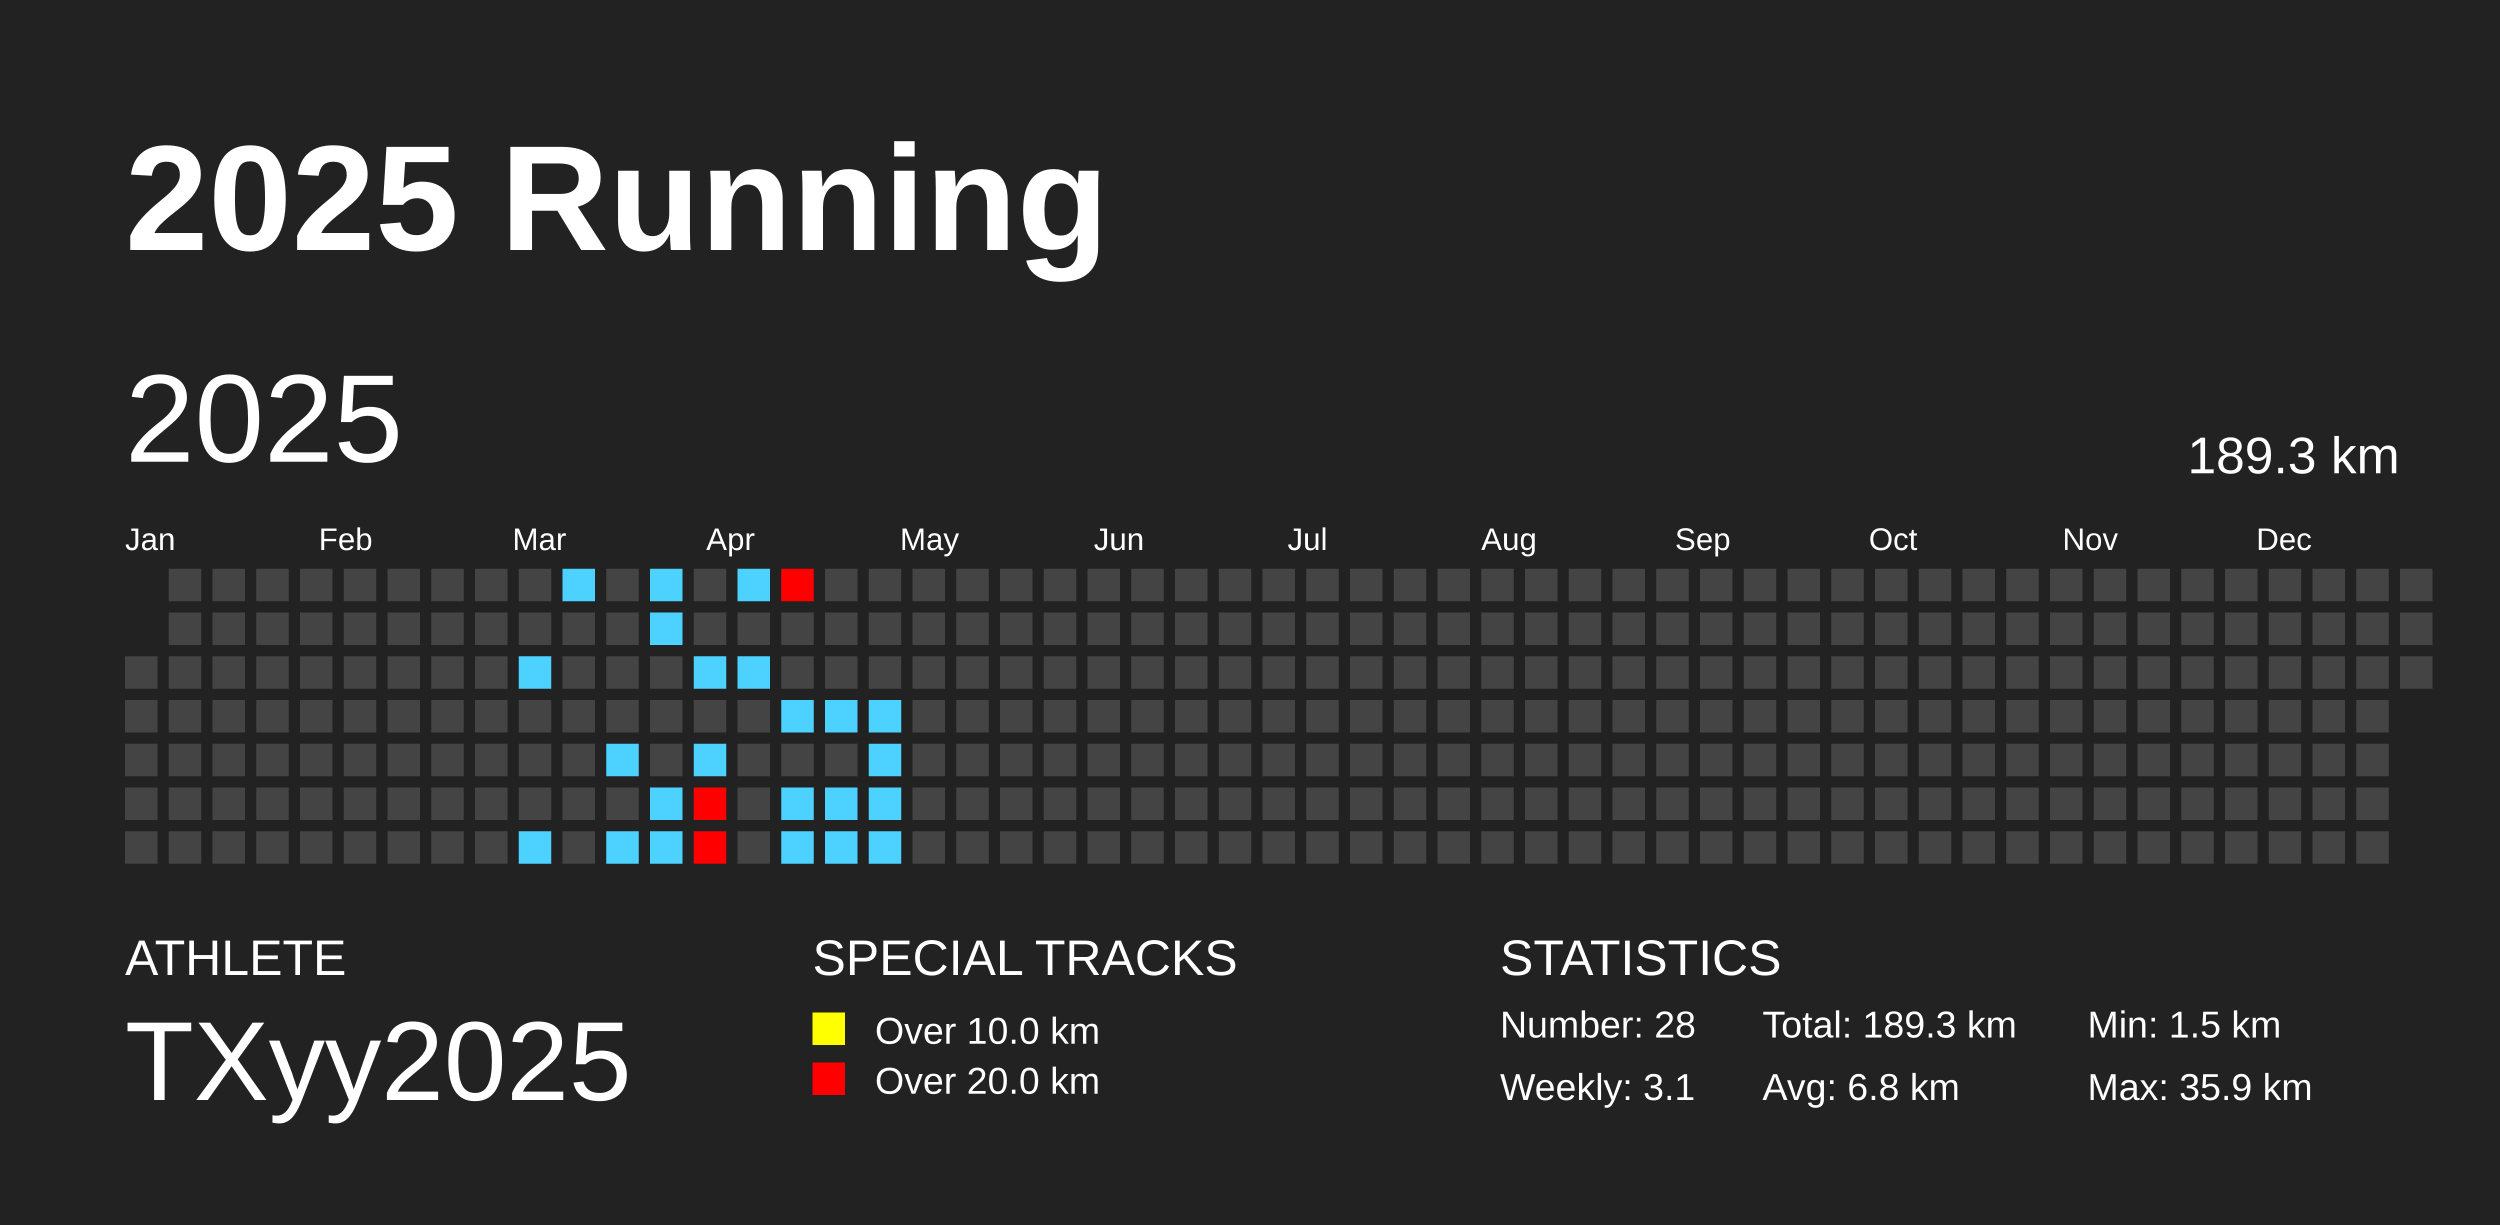
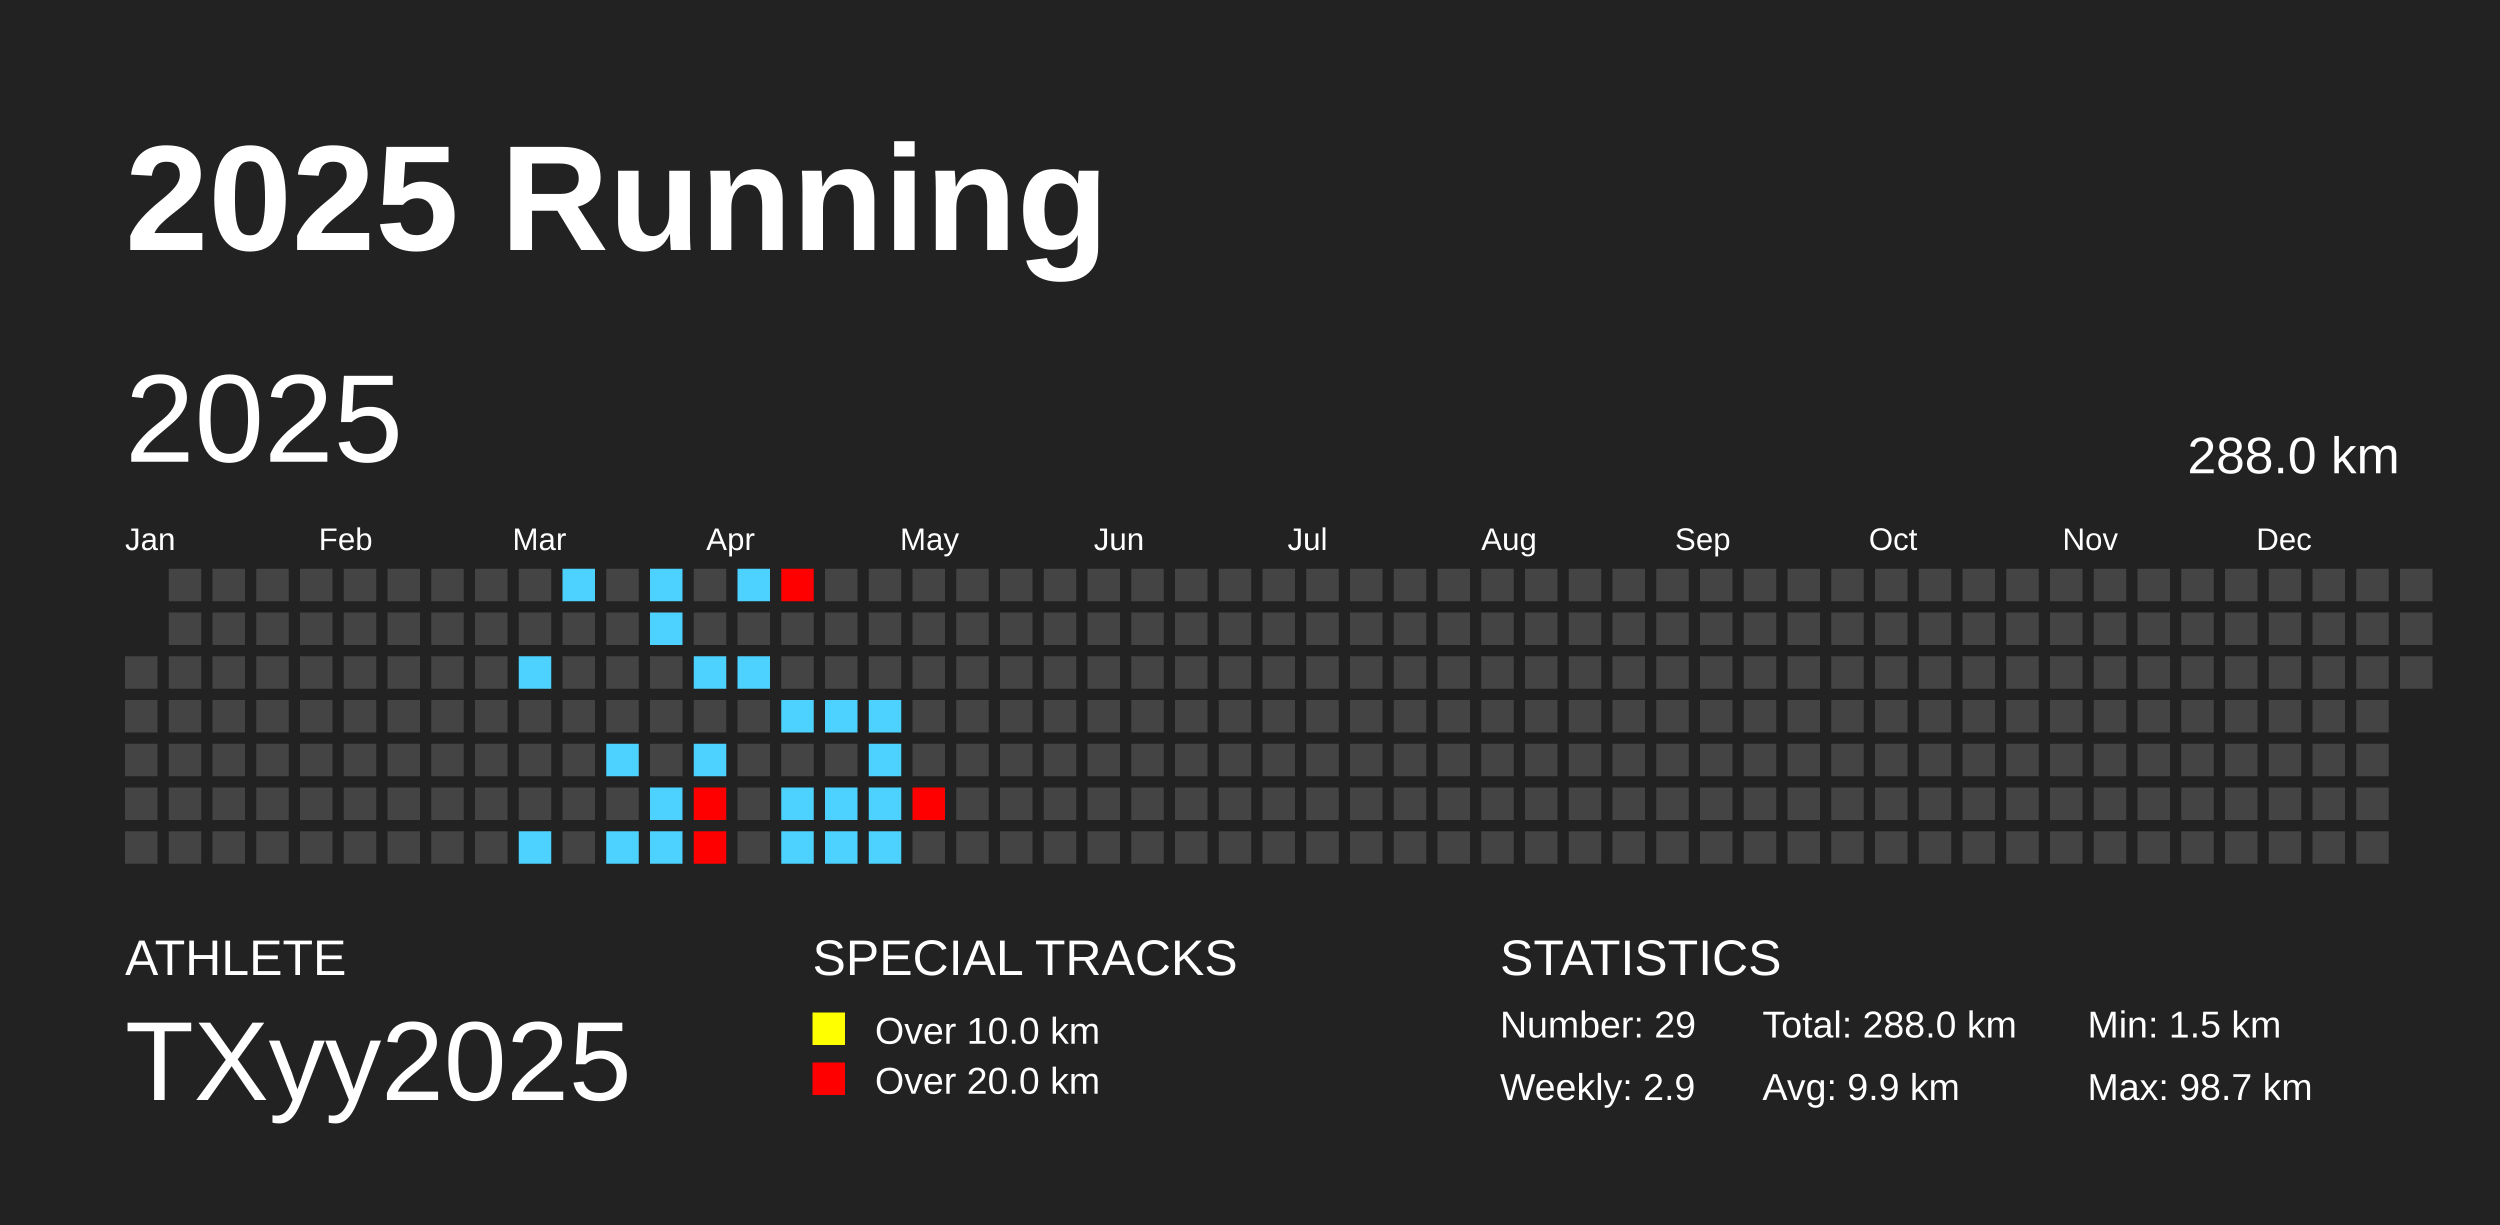
<svg xmlns="http://www.w3.org/2000/svg" baseProfile="full" height="98mm" version="1.1" viewBox="0,0,200,98" width="200mm">
  <defs />
  <rect fill="#222222" height="98" width="200" x="0" y="0" />
  <text fill="#FFFFFF" style="font-size:12px; font-family:Arial; font-weight:bold;" x="10" y="20">2025 Running</text>
  <text fill="#FFFFFF" style="font-size:4px; font-family:Arial" x="10" y="78">ATHLETE</text>
  <text fill="#FFFFFF" style="font-size:9px; font-family:Arial" x="10" y="88">TXyy2025</text>
  <text fill="#FFFFFF" style="font-size:4px; font-family:Arial" x="65" y="78">SPECIAL TRACKS</text>
  <rect fill="yellow" height="2.6" width="2.6" x="65" y="81" />
  <text fill="#FFFFFF" style="font-size:3px; font-family:Arial" x="70" y="83.5">Over 10.0 km</text>
  <rect fill="red" height="2.6" width="2.6" x="65" y="85" />
  <text fill="#FFFFFF" style="font-size:3px; font-family:Arial" x="70" y="87.5">Over 20.0 km</text>
  <text fill="#FFFFFF" style="font-size:4px; font-family:Arial" x="120" y="78">STATISTICS</text>
-   <text fill="#FFFFFF" style="font-size:3px; font-family:Arial" x="120" y="83">Number: 28</text>
-   <text fill="#FFFFFF" style="font-size:3px; font-family:Arial" x="120" y="88">Weekly: 3.1</text>
-   <text fill="#FFFFFF" style="font-size:3px; font-family:Arial" x="141" y="83">Total: 189.3 km</text>
-   <text fill="#FFFFFF" style="font-size:3px; font-family:Arial" x="141" y="88">Avg: 6.8 km</text>
+   <text fill="#FFFFFF" style="font-size:3px; font-family:Arial" x="120" y="83">Number: 29</text>
+   <text fill="#FFFFFF" style="font-size:3px; font-family:Arial" x="120" y="88">Weekly: 2.9</text>
+   <text fill="#FFFFFF" style="font-size:3px; font-family:Arial" x="141" y="83">Total: 288.0 km</text>
+   <text fill="#FFFFFF" style="font-size:3px; font-family:Arial" x="141" y="88">Avg: 9.9 km</text>
  <text fill="#FFFFFF" style="font-size:3px; font-family:Arial" x="167" y="83">Min: 1.5 km</text>
-   <text fill="#FFFFFF" style="font-size:3px; font-family:Arial" x="167" y="88">Max: 35.9 km</text>
+   <text fill="#FFFFFF" style="font-size:3px; font-family:Arial" x="167" y="88">Max: 98.7 km</text>
  <text dominant-baseline="hanging" fill="#FFFFFF" style="font-size:10.0px; font-family:Arial;" x="10" y="30">2025</text>
-   <text dominant-baseline="hanging" fill="#FFFFFF" style="font-size:4.125px; font-family:Arial;" x="175" y="35">189.3 km</text>
+   <text dominant-baseline="hanging" fill="#FFFFFF" style="font-size:4.125px; font-family:Arial;" x="175" y="35">288.0 km</text>
  <text fill="#FFFFFF" style="font-size:2.5px; font-family:Arial" x="10.0" y="44">Jan</text>
  <text fill="#FFFFFF" style="font-size:2.5px; font-family:Arial" x="25.5" y="44">Feb</text>
  <text fill="#FFFFFF" style="font-size:2.5px; font-family:Arial" x="41.0" y="44">Mar</text>
  <text fill="#FFFFFF" style="font-size:2.5px; font-family:Arial" x="56.5" y="44">Apr</text>
  <text fill="#FFFFFF" style="font-size:2.5px; font-family:Arial" x="72.0" y="44">May</text>
  <text fill="#FFFFFF" style="font-size:2.5px; font-family:Arial" x="87.5" y="44">Jun</text>
  <text fill="#FFFFFF" style="font-size:2.5px; font-family:Arial" x="103.0" y="44">Jul</text>
  <text fill="#FFFFFF" style="font-size:2.5px; font-family:Arial" x="118.5" y="44">Aug</text>
  <text fill="#FFFFFF" style="font-size:2.5px; font-family:Arial" x="134.0" y="44">Sep</text>
  <text fill="#FFFFFF" style="font-size:2.5px; font-family:Arial" x="149.5" y="44">Oct</text>
  <text fill="#FFFFFF" style="font-size:2.5px; font-family:Arial" x="165.0" y="44">Nov</text>
  <text fill="#FFFFFF" style="font-size:2.5px; font-family:Arial" x="180.5" y="44">Dec</text>
  <rect fill="#444444" height="2.6" width="2.6" x="10.0" y="52.5" />
  <rect fill="#444444" height="2.6" width="2.6" x="10.0" y="56.0" />
  <rect fill="#444444" height="2.6" width="2.6" x="10.0" y="59.5" />
  <rect fill="#444444" height="2.6" width="2.6" x="10.0" y="63.0" />
  <rect fill="#444444" height="2.6" width="2.6" x="10.0" y="66.5" />
  <rect fill="#444444" height="2.6" width="2.6" x="13.5" y="45.5" />
  <rect fill="#444444" height="2.6" width="2.6" x="13.5" y="49.0" />
  <rect fill="#444444" height="2.6" width="2.6" x="13.5" y="52.5" />
  <rect fill="#444444" height="2.6" width="2.6" x="13.5" y="56.0" />
  <rect fill="#444444" height="2.6" width="2.6" x="13.5" y="59.5" />
  <rect fill="#444444" height="2.6" width="2.6" x="13.5" y="63.0" />
  <rect fill="#444444" height="2.6" width="2.6" x="13.5" y="66.5" />
  <rect fill="#444444" height="2.6" width="2.6" x="17.0" y="45.5" />
  <rect fill="#444444" height="2.6" width="2.6" x="17.0" y="49.0" />
  <rect fill="#444444" height="2.6" width="2.6" x="17.0" y="52.5" />
  <rect fill="#444444" height="2.6" width="2.6" x="17.0" y="56.0" />
  <rect fill="#444444" height="2.6" width="2.6" x="17.0" y="59.5" />
  <rect fill="#444444" height="2.6" width="2.6" x="17.0" y="63.0" />
  <rect fill="#444444" height="2.6" width="2.6" x="17.0" y="66.5" />
  <rect fill="#444444" height="2.6" width="2.6" x="20.5" y="45.5" />
  <rect fill="#444444" height="2.6" width="2.6" x="20.5" y="49.0" />
  <rect fill="#444444" height="2.6" width="2.6" x="20.5" y="52.5" />
  <rect fill="#444444" height="2.6" width="2.6" x="20.5" y="56.0" />
  <rect fill="#444444" height="2.6" width="2.6" x="20.5" y="59.5" />
  <rect fill="#444444" height="2.6" width="2.6" x="20.5" y="63.0" />
  <rect fill="#444444" height="2.6" width="2.6" x="20.5" y="66.5" />
  <rect fill="#444444" height="2.6" width="2.6" x="24.0" y="45.5" />
  <rect fill="#444444" height="2.6" width="2.6" x="24.0" y="49.0" />
  <rect fill="#444444" height="2.6" width="2.6" x="24.0" y="52.5" />
  <rect fill="#444444" height="2.6" width="2.6" x="24.0" y="56.0" />
  <rect fill="#444444" height="2.6" width="2.6" x="24.0" y="59.5" />
  <rect fill="#444444" height="2.6" width="2.6" x="24.0" y="63.0" />
  <rect fill="#444444" height="2.6" width="2.6" x="24.0" y="66.5" />
  <rect fill="#444444" height="2.6" width="2.6" x="27.5" y="45.5" />
  <rect fill="#444444" height="2.6" width="2.6" x="27.5" y="49.0" />
  <rect fill="#444444" height="2.6" width="2.6" x="27.5" y="52.5" />
  <rect fill="#444444" height="2.6" width="2.6" x="27.5" y="56.0" />
  <rect fill="#444444" height="2.6" width="2.6" x="27.5" y="59.5" />
  <rect fill="#444444" height="2.6" width="2.6" x="27.5" y="63.0" />
  <rect fill="#444444" height="2.6" width="2.6" x="27.5" y="66.5" />
  <rect fill="#444444" height="2.6" width="2.6" x="31.0" y="45.5" />
  <rect fill="#444444" height="2.6" width="2.6" x="31.0" y="49.0" />
  <rect fill="#444444" height="2.6" width="2.6" x="31.0" y="52.5" />
  <rect fill="#444444" height="2.6" width="2.6" x="31.0" y="56.0" />
  <rect fill="#444444" height="2.6" width="2.6" x="31.0" y="59.5" />
  <rect fill="#444444" height="2.6" width="2.6" x="31.0" y="63.0" />
  <rect fill="#444444" height="2.6" width="2.6" x="31.0" y="66.5" />
  <rect fill="#444444" height="2.6" width="2.6" x="34.5" y="45.5" />
  <rect fill="#444444" height="2.6" width="2.6" x="34.5" y="49.0" />
  <rect fill="#444444" height="2.6" width="2.6" x="34.5" y="52.5" />
  <rect fill="#444444" height="2.6" width="2.6" x="34.5" y="56.0" />
  <rect fill="#444444" height="2.6" width="2.6" x="34.5" y="59.5" />
  <rect fill="#444444" height="2.6" width="2.6" x="34.5" y="63.0" />
  <rect fill="#444444" height="2.6" width="2.6" x="34.5" y="66.5" />
  <rect fill="#444444" height="2.6" width="2.6" x="38.0" y="45.5" />
  <rect fill="#444444" height="2.6" width="2.6" x="38.0" y="49.0" />
  <rect fill="#444444" height="2.6" width="2.6" x="38.0" y="52.5" />
  <rect fill="#444444" height="2.6" width="2.6" x="38.0" y="56.0" />
  <rect fill="#444444" height="2.6" width="2.6" x="38.0" y="59.5" />
  <rect fill="#444444" height="2.6" width="2.6" x="38.0" y="63.0" />
  <rect fill="#444444" height="2.6" width="2.6" x="38.0" y="66.5" />
  <rect fill="#444444" height="2.6" width="2.6" x="41.5" y="45.5" />
  <rect fill="#444444" height="2.6" width="2.6" x="41.5" y="49.0" />
  <rect fill="#4dd2ff" height="2.6" width="2.6" x="41.5" y="52.5" />
  <rect fill="#444444" height="2.6" width="2.6" x="41.5" y="56.0" />
  <rect fill="#444444" height="2.6" width="2.6" x="41.5" y="59.5" />
  <rect fill="#444444" height="2.6" width="2.6" x="41.5" y="63.0" />
  <rect fill="#4dd2ff" height="2.6" width="2.6" x="41.5" y="66.5" />
  <rect fill="#4dd2ff" height="2.6" width="2.6" x="45.0" y="45.5" />
  <rect fill="#444444" height="2.6" width="2.6" x="45.0" y="49.0" />
  <rect fill="#444444" height="2.6" width="2.6" x="45.0" y="52.5" />
  <rect fill="#444444" height="2.6" width="2.6" x="45.0" y="56.0" />
  <rect fill="#444444" height="2.6" width="2.6" x="45.0" y="59.5" />
  <rect fill="#444444" height="2.6" width="2.6" x="45.0" y="63.0" />
  <rect fill="#444444" height="2.6" width="2.6" x="45.0" y="66.5" />
  <rect fill="#444444" height="2.6" width="2.6" x="48.5" y="45.5" />
  <rect fill="#444444" height="2.6" width="2.6" x="48.5" y="49.0" />
  <rect fill="#444444" height="2.6" width="2.6" x="48.5" y="52.5" />
  <rect fill="#444444" height="2.6" width="2.6" x="48.5" y="56.0" />
  <rect fill="#4dd2ff" height="2.6" width="2.6" x="48.5" y="59.5" />
  <rect fill="#444444" height="2.6" width="2.6" x="48.5" y="63.0" />
  <rect fill="#4dd2ff" height="2.6" width="2.6" x="48.5" y="66.5" />
  <rect fill="#4dd2ff" height="2.6" width="2.6" x="52.0" y="45.5" />
  <rect fill="#4dd2ff" height="2.6" width="2.6" x="52.0" y="49.0" />
  <rect fill="#444444" height="2.6" width="2.6" x="52.0" y="52.5" />
  <rect fill="#444444" height="2.6" width="2.6" x="52.0" y="56.0" />
  <rect fill="#444444" height="2.6" width="2.6" x="52.0" y="59.5" />
  <rect fill="#4dd2ff" height="2.6" width="2.6" x="52.0" y="63.0" />
  <rect fill="#4dd2ff" height="2.6" width="2.6" x="52.0" y="66.5" />
  <rect fill="#444444" height="2.6" width="2.6" x="55.5" y="45.5" />
  <rect fill="#444444" height="2.6" width="2.6" x="55.5" y="49.0" />
  <rect fill="#4dd2ff" height="2.6" width="2.6" x="55.5" y="52.5" />
  <rect fill="#444444" height="2.6" width="2.6" x="55.5" y="56.0" />
  <rect fill="#4dd2ff" height="2.6" width="2.6" x="55.5" y="59.5" />
  <rect fill="red" height="2.6" width="2.6" x="55.5" y="63.0" />
  <rect fill="red" height="2.6" width="2.6" x="55.5" y="66.5" />
  <rect fill="#4dd2ff" height="2.6" width="2.6" x="59.0" y="45.5" />
  <rect fill="#444444" height="2.6" width="2.6" x="59.0" y="49.0" />
  <rect fill="#4dd2ff" height="2.6" width="2.6" x="59.0" y="52.5" />
  <rect fill="#444444" height="2.6" width="2.6" x="59.0" y="56.0" />
  <rect fill="#444444" height="2.6" width="2.6" x="59.0" y="59.5" />
  <rect fill="#444444" height="2.6" width="2.6" x="59.0" y="63.0" />
  <rect fill="#444444" height="2.6" width="2.6" x="59.0" y="66.5" />
  <rect fill="red" height="2.6" width="2.6" x="62.5" y="45.5" />
  <rect fill="#444444" height="2.6" width="2.6" x="62.5" y="49.0" />
  <rect fill="#444444" height="2.6" width="2.6" x="62.5" y="52.5" />
  <rect fill="#4dd2ff" height="2.6" width="2.6" x="62.5" y="56.0" />
  <rect fill="#444444" height="2.6" width="2.6" x="62.5" y="59.5" />
  <rect fill="#4dd2ff" height="2.6" width="2.6" x="62.5" y="63.0" />
  <rect fill="#4dd2ff" height="2.6" width="2.6" x="62.5" y="66.5" />
  <rect fill="#444444" height="2.6" width="2.6" x="66.0" y="45.5" />
  <rect fill="#444444" height="2.6" width="2.6" x="66.0" y="49.0" />
  <rect fill="#444444" height="2.6" width="2.6" x="66.0" y="52.5" />
  <rect fill="#4dd2ff" height="2.6" width="2.6" x="66.0" y="56.0" />
  <rect fill="#444444" height="2.6" width="2.6" x="66.0" y="59.5" />
  <rect fill="#4dd2ff" height="2.6" width="2.6" x="66.0" y="63.0" />
  <rect fill="#4dd2ff" height="2.6" width="2.6" x="66.0" y="66.5" />
  <rect fill="#444444" height="2.6" width="2.6" x="69.5" y="45.5" />
  <rect fill="#444444" height="2.6" width="2.6" x="69.5" y="49.0" />
  <rect fill="#444444" height="2.6" width="2.6" x="69.5" y="52.5" />
  <rect fill="#4dd2ff" height="2.6" width="2.6" x="69.5" y="56.0" />
  <rect fill="#4dd2ff" height="2.6" width="2.6" x="69.5" y="59.5" />
  <rect fill="#4dd2ff" height="2.6" width="2.6" x="69.5" y="63.0" />
  <rect fill="#4dd2ff" height="2.6" width="2.6" x="69.5" y="66.5" />
  <rect fill="#444444" height="2.6" width="2.6" x="73.0" y="45.5" />
  <rect fill="#444444" height="2.6" width="2.6" x="73.0" y="49.0" />
  <rect fill="#444444" height="2.6" width="2.6" x="73.0" y="52.5" />
  <rect fill="#444444" height="2.6" width="2.6" x="73.0" y="56.0" />
  <rect fill="#444444" height="2.6" width="2.6" x="73.0" y="59.5" />
-   <rect fill="#444444" height="2.6" width="2.6" x="73.0" y="63.0" />
+   <rect fill="red" height="2.6" width="2.6" x="73.0" y="63.0" />
  <rect fill="#444444" height="2.6" width="2.6" x="73.0" y="66.5" />
  <rect fill="#444444" height="2.6" width="2.6" x="76.5" y="45.5" />
  <rect fill="#444444" height="2.6" width="2.6" x="76.5" y="49.0" />
  <rect fill="#444444" height="2.6" width="2.6" x="76.5" y="52.5" />
  <rect fill="#444444" height="2.6" width="2.6" x="76.5" y="56.0" />
  <rect fill="#444444" height="2.6" width="2.6" x="76.5" y="59.5" />
  <rect fill="#444444" height="2.6" width="2.6" x="76.5" y="63.0" />
  <rect fill="#444444" height="2.6" width="2.6" x="76.5" y="66.5" />
  <rect fill="#444444" height="2.6" width="2.6" x="80.0" y="45.5" />
  <rect fill="#444444" height="2.6" width="2.6" x="80.0" y="49.0" />
  <rect fill="#444444" height="2.6" width="2.6" x="80.0" y="52.5" />
  <rect fill="#444444" height="2.6" width="2.6" x="80.0" y="56.0" />
  <rect fill="#444444" height="2.6" width="2.6" x="80.0" y="59.5" />
  <rect fill="#444444" height="2.6" width="2.6" x="80.0" y="63.0" />
  <rect fill="#444444" height="2.6" width="2.6" x="80.0" y="66.5" />
  <rect fill="#444444" height="2.6" width="2.6" x="83.5" y="45.5" />
  <rect fill="#444444" height="2.6" width="2.6" x="83.5" y="49.0" />
  <rect fill="#444444" height="2.6" width="2.6" x="83.5" y="52.5" />
  <rect fill="#444444" height="2.6" width="2.6" x="83.5" y="56.0" />
  <rect fill="#444444" height="2.6" width="2.6" x="83.5" y="59.5" />
  <rect fill="#444444" height="2.6" width="2.6" x="83.5" y="63.0" />
  <rect fill="#444444" height="2.6" width="2.6" x="83.5" y="66.5" />
  <rect fill="#444444" height="2.6" width="2.6" x="87.0" y="45.5" />
  <rect fill="#444444" height="2.6" width="2.6" x="87.0" y="49.0" />
  <rect fill="#444444" height="2.6" width="2.6" x="87.0" y="52.5" />
  <rect fill="#444444" height="2.6" width="2.6" x="87.0" y="56.0" />
  <rect fill="#444444" height="2.6" width="2.6" x="87.0" y="59.5" />
  <rect fill="#444444" height="2.6" width="2.6" x="87.0" y="63.0" />
  <rect fill="#444444" height="2.6" width="2.6" x="87.0" y="66.5" />
  <rect fill="#444444" height="2.6" width="2.6" x="90.5" y="45.5" />
  <rect fill="#444444" height="2.6" width="2.6" x="90.5" y="49.0" />
  <rect fill="#444444" height="2.6" width="2.6" x="90.5" y="52.5" />
  <rect fill="#444444" height="2.6" width="2.6" x="90.5" y="56.0" />
  <rect fill="#444444" height="2.6" width="2.6" x="90.5" y="59.5" />
  <rect fill="#444444" height="2.6" width="2.6" x="90.5" y="63.0" />
  <rect fill="#444444" height="2.6" width="2.6" x="90.5" y="66.5" />
  <rect fill="#444444" height="2.6" width="2.6" x="94.0" y="45.5" />
  <rect fill="#444444" height="2.6" width="2.6" x="94.0" y="49.0" />
  <rect fill="#444444" height="2.6" width="2.6" x="94.0" y="52.5" />
  <rect fill="#444444" height="2.6" width="2.6" x="94.0" y="56.0" />
  <rect fill="#444444" height="2.6" width="2.6" x="94.0" y="59.5" />
  <rect fill="#444444" height="2.6" width="2.6" x="94.0" y="63.0" />
  <rect fill="#444444" height="2.6" width="2.6" x="94.0" y="66.5" />
  <rect fill="#444444" height="2.6" width="2.6" x="97.5" y="45.5" />
  <rect fill="#444444" height="2.6" width="2.6" x="97.5" y="49.0" />
  <rect fill="#444444" height="2.6" width="2.6" x="97.5" y="52.5" />
  <rect fill="#444444" height="2.6" width="2.6" x="97.5" y="56.0" />
  <rect fill="#444444" height="2.6" width="2.6" x="97.5" y="59.5" />
  <rect fill="#444444" height="2.6" width="2.6" x="97.5" y="63.0" />
  <rect fill="#444444" height="2.6" width="2.6" x="97.5" y="66.5" />
  <rect fill="#444444" height="2.6" width="2.6" x="101.0" y="45.5" />
  <rect fill="#444444" height="2.6" width="2.6" x="101.0" y="49.0" />
  <rect fill="#444444" height="2.6" width="2.6" x="101.0" y="52.5" />
  <rect fill="#444444" height="2.6" width="2.6" x="101.0" y="56.0" />
  <rect fill="#444444" height="2.6" width="2.6" x="101.0" y="59.5" />
  <rect fill="#444444" height="2.6" width="2.6" x="101.0" y="63.0" />
  <rect fill="#444444" height="2.6" width="2.6" x="101.0" y="66.5" />
  <rect fill="#444444" height="2.6" width="2.6" x="104.5" y="45.5" />
  <rect fill="#444444" height="2.6" width="2.6" x="104.5" y="49.0" />
  <rect fill="#444444" height="2.6" width="2.6" x="104.5" y="52.5" />
  <rect fill="#444444" height="2.6" width="2.6" x="104.5" y="56.0" />
  <rect fill="#444444" height="2.6" width="2.6" x="104.5" y="59.5" />
  <rect fill="#444444" height="2.6" width="2.6" x="104.5" y="63.0" />
  <rect fill="#444444" height="2.6" width="2.6" x="104.5" y="66.5" />
  <rect fill="#444444" height="2.6" width="2.6" x="108.0" y="45.5" />
  <rect fill="#444444" height="2.6" width="2.6" x="108.0" y="49.0" />
  <rect fill="#444444" height="2.6" width="2.6" x="108.0" y="52.5" />
  <rect fill="#444444" height="2.6" width="2.6" x="108.0" y="56.0" />
  <rect fill="#444444" height="2.6" width="2.6" x="108.0" y="59.5" />
  <rect fill="#444444" height="2.6" width="2.6" x="108.0" y="63.0" />
  <rect fill="#444444" height="2.6" width="2.6" x="108.0" y="66.5" />
  <rect fill="#444444" height="2.6" width="2.6" x="111.5" y="45.5" />
  <rect fill="#444444" height="2.6" width="2.6" x="111.5" y="49.0" />
  <rect fill="#444444" height="2.6" width="2.6" x="111.5" y="52.5" />
  <rect fill="#444444" height="2.6" width="2.6" x="111.5" y="56.0" />
  <rect fill="#444444" height="2.6" width="2.6" x="111.5" y="59.5" />
  <rect fill="#444444" height="2.6" width="2.6" x="111.5" y="63.0" />
  <rect fill="#444444" height="2.6" width="2.6" x="111.5" y="66.5" />
  <rect fill="#444444" height="2.6" width="2.6" x="115.0" y="45.5" />
  <rect fill="#444444" height="2.6" width="2.6" x="115.0" y="49.0" />
  <rect fill="#444444" height="2.6" width="2.6" x="115.0" y="52.5" />
  <rect fill="#444444" height="2.6" width="2.6" x="115.0" y="56.0" />
  <rect fill="#444444" height="2.6" width="2.6" x="115.0" y="59.5" />
  <rect fill="#444444" height="2.6" width="2.6" x="115.0" y="63.0" />
  <rect fill="#444444" height="2.6" width="2.6" x="115.0" y="66.5" />
  <rect fill="#444444" height="2.6" width="2.6" x="118.5" y="45.5" />
  <rect fill="#444444" height="2.6" width="2.6" x="118.5" y="49.0" />
  <rect fill="#444444" height="2.6" width="2.6" x="118.5" y="52.5" />
  <rect fill="#444444" height="2.6" width="2.6" x="118.5" y="56.0" />
  <rect fill="#444444" height="2.6" width="2.6" x="118.5" y="59.5" />
  <rect fill="#444444" height="2.6" width="2.6" x="118.5" y="63.0" />
  <rect fill="#444444" height="2.6" width="2.6" x="118.5" y="66.5" />
  <rect fill="#444444" height="2.6" width="2.6" x="122.0" y="45.5" />
  <rect fill="#444444" height="2.6" width="2.6" x="122.0" y="49.0" />
  <rect fill="#444444" height="2.6" width="2.6" x="122.0" y="52.5" />
  <rect fill="#444444" height="2.6" width="2.6" x="122.0" y="56.0" />
  <rect fill="#444444" height="2.6" width="2.6" x="122.0" y="59.5" />
  <rect fill="#444444" height="2.6" width="2.6" x="122.0" y="63.0" />
  <rect fill="#444444" height="2.6" width="2.6" x="122.0" y="66.5" />
  <rect fill="#444444" height="2.6" width="2.6" x="125.5" y="45.5" />
  <rect fill="#444444" height="2.6" width="2.6" x="125.5" y="49.0" />
  <rect fill="#444444" height="2.6" width="2.6" x="125.5" y="52.5" />
  <rect fill="#444444" height="2.6" width="2.6" x="125.5" y="56.0" />
  <rect fill="#444444" height="2.6" width="2.6" x="125.5" y="59.5" />
  <rect fill="#444444" height="2.6" width="2.6" x="125.5" y="63.0" />
  <rect fill="#444444" height="2.6" width="2.6" x="125.5" y="66.5" />
  <rect fill="#444444" height="2.6" width="2.6" x="129.0" y="45.5" />
  <rect fill="#444444" height="2.6" width="2.6" x="129.0" y="49.0" />
  <rect fill="#444444" height="2.6" width="2.6" x="129.0" y="52.5" />
  <rect fill="#444444" height="2.6" width="2.6" x="129.0" y="56.0" />
  <rect fill="#444444" height="2.6" width="2.6" x="129.0" y="59.5" />
  <rect fill="#444444" height="2.6" width="2.6" x="129.0" y="63.0" />
  <rect fill="#444444" height="2.6" width="2.6" x="129.0" y="66.5" />
  <rect fill="#444444" height="2.6" width="2.6" x="132.5" y="45.5" />
  <rect fill="#444444" height="2.6" width="2.6" x="132.5" y="49.0" />
  <rect fill="#444444" height="2.6" width="2.6" x="132.5" y="52.5" />
  <rect fill="#444444" height="2.6" width="2.6" x="132.5" y="56.0" />
  <rect fill="#444444" height="2.6" width="2.6" x="132.5" y="59.5" />
  <rect fill="#444444" height="2.6" width="2.6" x="132.5" y="63.0" />
  <rect fill="#444444" height="2.6" width="2.6" x="132.5" y="66.5" />
  <rect fill="#444444" height="2.6" width="2.6" x="136.0" y="45.5" />
  <rect fill="#444444" height="2.6" width="2.6" x="136.0" y="49.0" />
  <rect fill="#444444" height="2.6" width="2.6" x="136.0" y="52.5" />
  <rect fill="#444444" height="2.6" width="2.6" x="136.0" y="56.0" />
  <rect fill="#444444" height="2.6" width="2.6" x="136.0" y="59.5" />
  <rect fill="#444444" height="2.6" width="2.6" x="136.0" y="63.0" />
  <rect fill="#444444" height="2.6" width="2.6" x="136.0" y="66.5" />
  <rect fill="#444444" height="2.6" width="2.6" x="139.5" y="45.5" />
  <rect fill="#444444" height="2.6" width="2.6" x="139.5" y="49.0" />
  <rect fill="#444444" height="2.6" width="2.6" x="139.5" y="52.5" />
  <rect fill="#444444" height="2.6" width="2.6" x="139.5" y="56.0" />
  <rect fill="#444444" height="2.6" width="2.6" x="139.5" y="59.5" />
  <rect fill="#444444" height="2.6" width="2.6" x="139.5" y="63.0" />
  <rect fill="#444444" height="2.6" width="2.6" x="139.5" y="66.5" />
  <rect fill="#444444" height="2.6" width="2.6" x="143.0" y="45.5" />
  <rect fill="#444444" height="2.6" width="2.6" x="143.0" y="49.0" />
  <rect fill="#444444" height="2.6" width="2.6" x="143.0" y="52.5" />
  <rect fill="#444444" height="2.6" width="2.6" x="143.0" y="56.0" />
  <rect fill="#444444" height="2.6" width="2.6" x="143.0" y="59.5" />
  <rect fill="#444444" height="2.6" width="2.6" x="143.0" y="63.0" />
  <rect fill="#444444" height="2.6" width="2.6" x="143.0" y="66.5" />
  <rect fill="#444444" height="2.6" width="2.6" x="146.5" y="45.5" />
  <rect fill="#444444" height="2.6" width="2.6" x="146.5" y="49.0" />
  <rect fill="#444444" height="2.6" width="2.6" x="146.5" y="52.5" />
  <rect fill="#444444" height="2.6" width="2.6" x="146.5" y="56.0" />
  <rect fill="#444444" height="2.6" width="2.6" x="146.5" y="59.5" />
  <rect fill="#444444" height="2.6" width="2.6" x="146.5" y="63.0" />
  <rect fill="#444444" height="2.6" width="2.6" x="146.5" y="66.5" />
  <rect fill="#444444" height="2.6" width="2.6" x="150.0" y="45.5" />
  <rect fill="#444444" height="2.6" width="2.6" x="150.0" y="49.0" />
  <rect fill="#444444" height="2.6" width="2.6" x="150.0" y="52.5" />
  <rect fill="#444444" height="2.6" width="2.6" x="150.0" y="56.0" />
  <rect fill="#444444" height="2.6" width="2.6" x="150.0" y="59.5" />
  <rect fill="#444444" height="2.6" width="2.6" x="150.0" y="63.0" />
  <rect fill="#444444" height="2.6" width="2.6" x="150.0" y="66.5" />
  <rect fill="#444444" height="2.6" width="2.6" x="153.5" y="45.5" />
  <rect fill="#444444" height="2.6" width="2.6" x="153.5" y="49.0" />
  <rect fill="#444444" height="2.6" width="2.6" x="153.5" y="52.5" />
  <rect fill="#444444" height="2.6" width="2.6" x="153.5" y="56.0" />
  <rect fill="#444444" height="2.6" width="2.6" x="153.5" y="59.5" />
  <rect fill="#444444" height="2.6" width="2.6" x="153.5" y="63.0" />
  <rect fill="#444444" height="2.6" width="2.6" x="153.5" y="66.5" />
  <rect fill="#444444" height="2.6" width="2.6" x="157.0" y="45.5" />
  <rect fill="#444444" height="2.6" width="2.6" x="157.0" y="49.0" />
  <rect fill="#444444" height="2.6" width="2.6" x="157.0" y="52.5" />
  <rect fill="#444444" height="2.6" width="2.6" x="157.0" y="56.0" />
  <rect fill="#444444" height="2.6" width="2.6" x="157.0" y="59.5" />
  <rect fill="#444444" height="2.6" width="2.6" x="157.0" y="63.0" />
  <rect fill="#444444" height="2.6" width="2.6" x="157.0" y="66.5" />
  <rect fill="#444444" height="2.6" width="2.6" x="160.5" y="45.5" />
  <rect fill="#444444" height="2.6" width="2.6" x="160.5" y="49.0" />
  <rect fill="#444444" height="2.6" width="2.6" x="160.5" y="52.5" />
  <rect fill="#444444" height="2.6" width="2.6" x="160.5" y="56.0" />
  <rect fill="#444444" height="2.6" width="2.6" x="160.5" y="59.5" />
  <rect fill="#444444" height="2.6" width="2.6" x="160.5" y="63.0" />
  <rect fill="#444444" height="2.6" width="2.6" x="160.5" y="66.5" />
  <rect fill="#444444" height="2.6" width="2.6" x="164.0" y="45.5" />
  <rect fill="#444444" height="2.6" width="2.6" x="164.0" y="49.0" />
  <rect fill="#444444" height="2.6" width="2.6" x="164.0" y="52.5" />
  <rect fill="#444444" height="2.6" width="2.6" x="164.0" y="56.0" />
  <rect fill="#444444" height="2.6" width="2.6" x="164.0" y="59.5" />
  <rect fill="#444444" height="2.6" width="2.6" x="164.0" y="63.0" />
  <rect fill="#444444" height="2.6" width="2.6" x="164.0" y="66.5" />
  <rect fill="#444444" height="2.6" width="2.6" x="167.5" y="45.5" />
  <rect fill="#444444" height="2.6" width="2.6" x="167.5" y="49.0" />
  <rect fill="#444444" height="2.6" width="2.6" x="167.5" y="52.5" />
  <rect fill="#444444" height="2.6" width="2.6" x="167.5" y="56.0" />
  <rect fill="#444444" height="2.6" width="2.6" x="167.5" y="59.5" />
  <rect fill="#444444" height="2.6" width="2.6" x="167.5" y="63.0" />
  <rect fill="#444444" height="2.6" width="2.6" x="167.5" y="66.5" />
  <rect fill="#444444" height="2.6" width="2.6" x="171.0" y="45.5" />
  <rect fill="#444444" height="2.6" width="2.6" x="171.0" y="49.0" />
  <rect fill="#444444" height="2.6" width="2.6" x="171.0" y="52.5" />
  <rect fill="#444444" height="2.6" width="2.6" x="171.0" y="56.0" />
  <rect fill="#444444" height="2.6" width="2.6" x="171.0" y="59.5" />
  <rect fill="#444444" height="2.6" width="2.6" x="171.0" y="63.0" />
  <rect fill="#444444" height="2.6" width="2.6" x="171.0" y="66.5" />
  <rect fill="#444444" height="2.6" width="2.6" x="174.5" y="45.5" />
  <rect fill="#444444" height="2.6" width="2.6" x="174.5" y="49.0" />
  <rect fill="#444444" height="2.6" width="2.6" x="174.5" y="52.5" />
  <rect fill="#444444" height="2.6" width="2.6" x="174.5" y="56.0" />
  <rect fill="#444444" height="2.6" width="2.6" x="174.5" y="59.5" />
  <rect fill="#444444" height="2.6" width="2.6" x="174.5" y="63.0" />
  <rect fill="#444444" height="2.6" width="2.6" x="174.5" y="66.5" />
  <rect fill="#444444" height="2.6" width="2.6" x="178.0" y="45.5" />
  <rect fill="#444444" height="2.6" width="2.6" x="178.0" y="49.0" />
  <rect fill="#444444" height="2.6" width="2.6" x="178.0" y="52.5" />
  <rect fill="#444444" height="2.6" width="2.6" x="178.0" y="56.0" />
  <rect fill="#444444" height="2.6" width="2.6" x="178.0" y="59.5" />
  <rect fill="#444444" height="2.6" width="2.6" x="178.0" y="63.0" />
  <rect fill="#444444" height="2.6" width="2.6" x="178.0" y="66.5" />
  <rect fill="#444444" height="2.6" width="2.6" x="181.5" y="45.5" />
  <rect fill="#444444" height="2.6" width="2.6" x="181.5" y="49.0" />
  <rect fill="#444444" height="2.6" width="2.6" x="181.5" y="52.5" />
  <rect fill="#444444" height="2.6" width="2.6" x="181.5" y="56.0" />
  <rect fill="#444444" height="2.6" width="2.6" x="181.5" y="59.5" />
  <rect fill="#444444" height="2.6" width="2.6" x="181.5" y="63.0" />
  <rect fill="#444444" height="2.6" width="2.6" x="181.5" y="66.5" />
  <rect fill="#444444" height="2.6" width="2.6" x="185.0" y="45.5" />
  <rect fill="#444444" height="2.6" width="2.6" x="185.0" y="49.0" />
  <rect fill="#444444" height="2.6" width="2.6" x="185.0" y="52.5" />
  <rect fill="#444444" height="2.6" width="2.6" x="185.0" y="56.0" />
  <rect fill="#444444" height="2.6" width="2.6" x="185.0" y="59.5" />
  <rect fill="#444444" height="2.6" width="2.6" x="185.0" y="63.0" />
  <rect fill="#444444" height="2.6" width="2.6" x="185.0" y="66.5" />
  <rect fill="#444444" height="2.6" width="2.6" x="188.5" y="45.5" />
  <rect fill="#444444" height="2.6" width="2.6" x="188.5" y="49.0" />
  <rect fill="#444444" height="2.6" width="2.6" x="188.5" y="52.5" />
  <rect fill="#444444" height="2.6" width="2.6" x="188.5" y="56.0" />
  <rect fill="#444444" height="2.6" width="2.6" x="188.5" y="59.5" />
  <rect fill="#444444" height="2.6" width="2.6" x="188.5" y="63.0" />
  <rect fill="#444444" height="2.6" width="2.6" x="188.5" y="66.5" />
  <rect fill="#444444" height="2.6" width="2.6" x="192.0" y="45.5" />
  <rect fill="#444444" height="2.6" width="2.6" x="192.0" y="49.0" />
  <rect fill="#444444" height="2.6" width="2.6" x="192.0" y="52.5" />
</svg>
